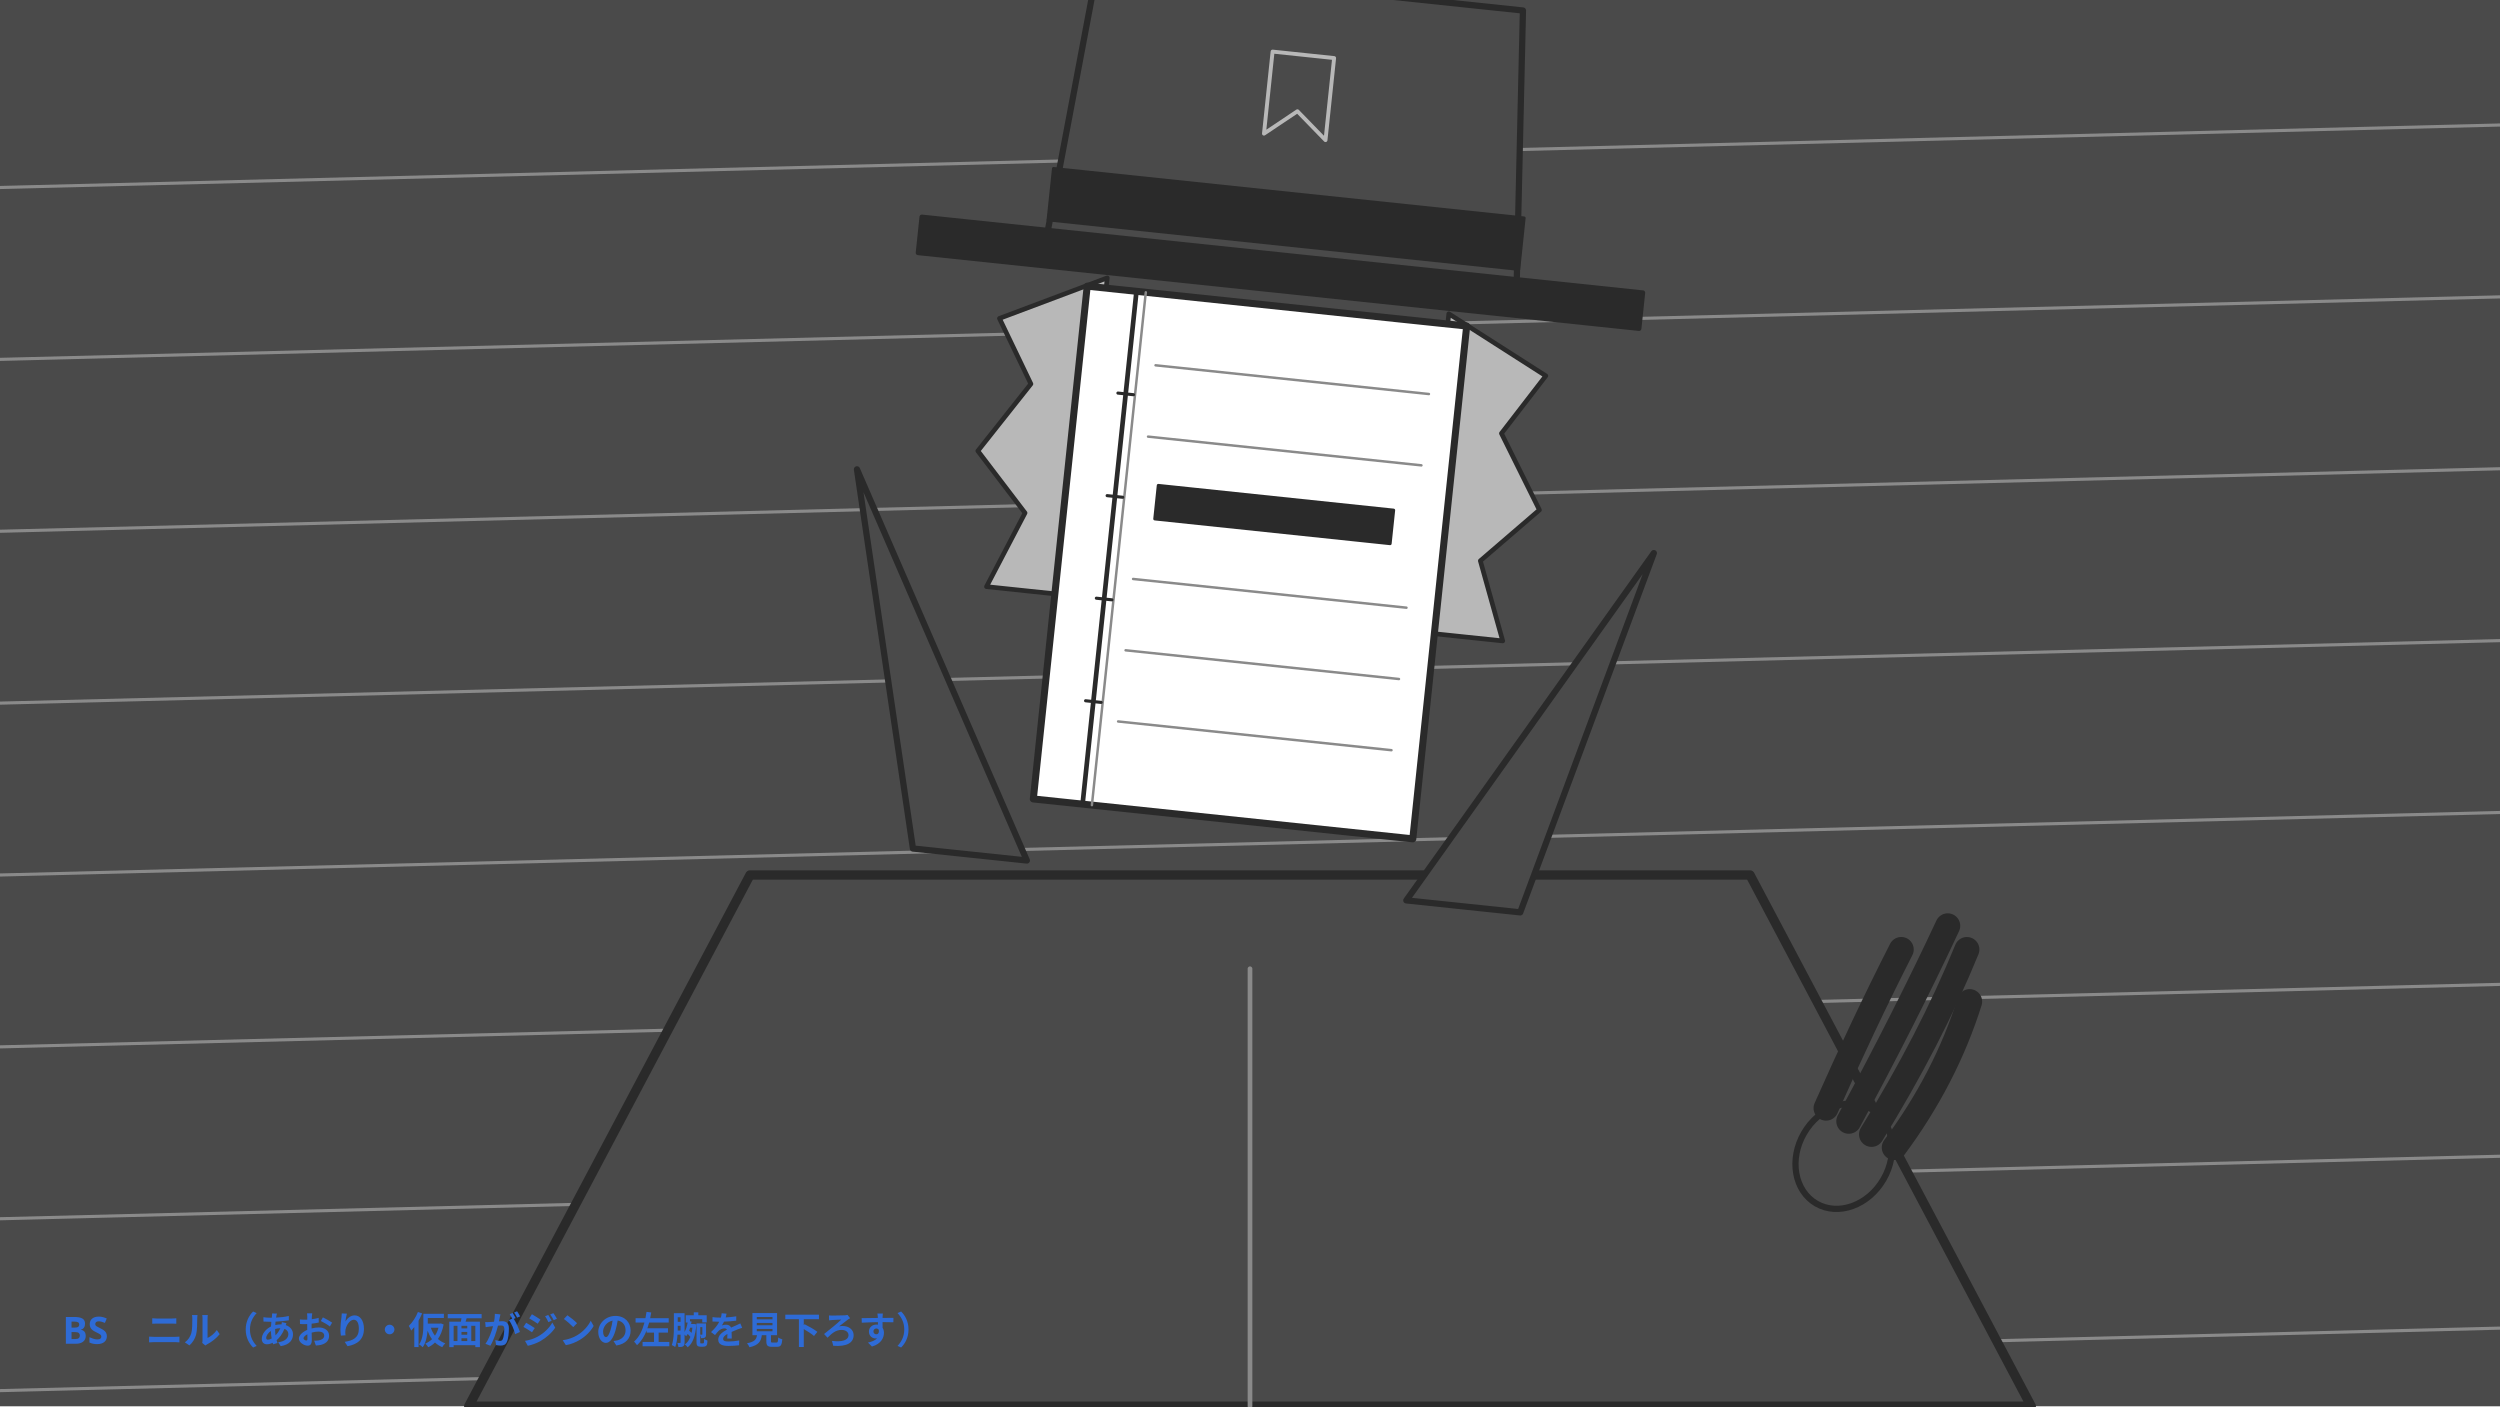
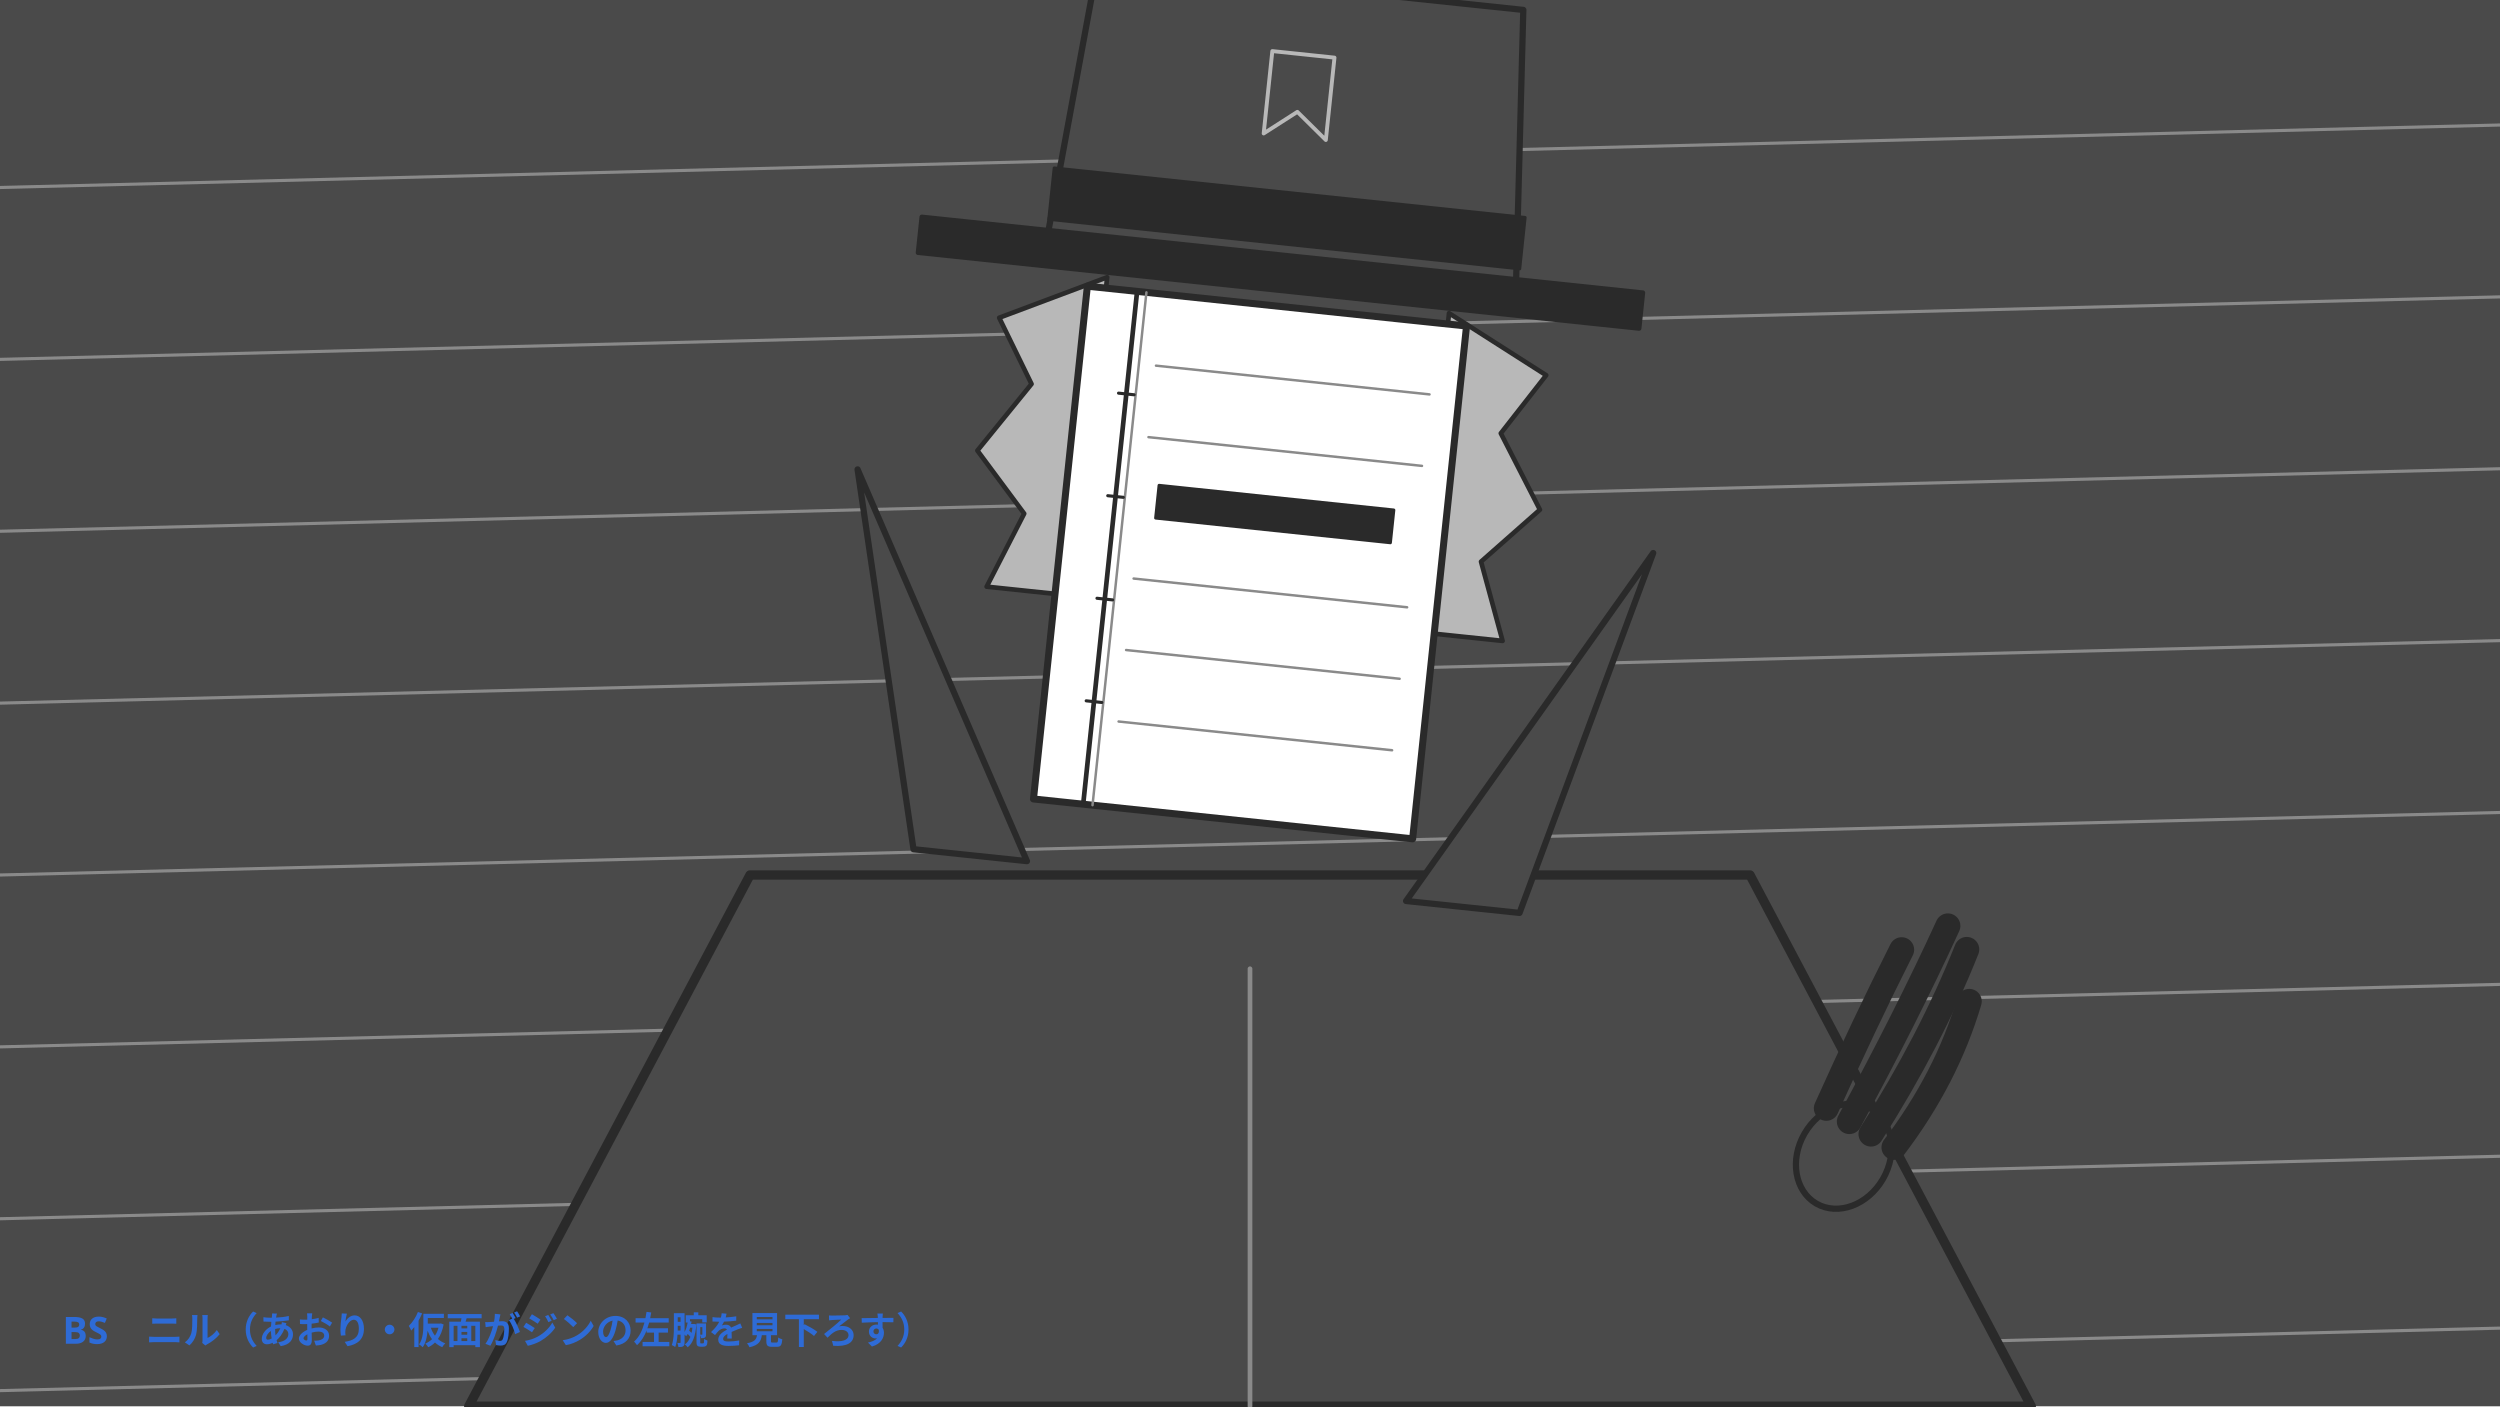
<svg xmlns="http://www.w3.org/2000/svg" viewBox="0 0 1600 900">
  <rect x="0" y="0" width="1600" height="900" fill="#FFFFFF" />
-   <path d="M0 0 h1600 v900 h-1600 Z" fill="#4A4A4A" />
-   <path d="M0 120 L1600 80" fill="none" stroke="#8A8A8A" stroke-width="2" stroke-linejoin="round" stroke-linecap="round" />
-   <path d="M0 230 L1600 190" fill="none" stroke="#8A8A8A" stroke-width="2" stroke-linejoin="round" stroke-linecap="round" />
-   <path d="M0 340 L1600 300" fill="none" stroke="#8A8A8A" stroke-width="2" stroke-linejoin="round" stroke-linecap="round" />
-   <path d="M0 450 L1600 410" fill="none" stroke="#8A8A8A" stroke-width="2" stroke-linejoin="round" stroke-linecap="round" />
-   <path d="M0 560 L1600 520" fill="none" stroke="#8A8A8A" stroke-width="2" stroke-linejoin="round" stroke-linecap="round" />
-   <path d="M0 670 L1600 630" fill="none" stroke="#8A8A8A" stroke-width="2" stroke-linejoin="round" stroke-linecap="round" />
-   <path d="M0 780 L1600 740" fill="none" stroke="#8A8A8A" stroke-width="2" stroke-linejoin="round" stroke-linecap="round" />
-   <path d="M0 890 L1600 850" fill="none" stroke="#8A8A8A" stroke-width="2" stroke-linejoin="round" stroke-linecap="round" />
-   <path d="M300 900 L480 560 L1120 560 L1300 900 Z" fill="#4A4A4A" stroke="#2A2A2A" stroke-width="6" stroke-linejoin="round" stroke-linecap="round" />
-   <path d="M800 620 L800 900" fill="none" stroke="#8A8A8A" stroke-width="3" stroke-linejoin="round" stroke-linecap="round" />
-   <g transform="rotate(6 800 360)">
-     <path d="M690.1 188.4 L624.2 221.4 L648.6 261 L619.3 307.2 L653.5 343.5 L633.9 393 L690.1 393 Z" fill="#B8B8B8" stroke="#2A2A2A" stroke-width="3" stroke-linejoin="round" stroke-linecap="round" />
-     <path d="M909.9 188.4 L975.8 221.4 L951.4 261 L980.7 307.2 L946.5 343.5 L966.1 393 L909.9 393 Z" fill="#B8B8B8" stroke="#2A2A2A" stroke-width="3" stroke-linejoin="round" stroke-linecap="round" />
-     <path d="M648.6 168.6 L663.2 -9.6 L936.8 -9.6 L951.4 168.6 Z" fill="#4A4A4A" stroke="#2A2A2A" stroke-width="4" stroke-linejoin="round" stroke-linecap="round" />
-     <path d="M648.6 122.4 h302.8 v33 h-302.8 Z" fill="#2A2A2A" stroke="#2A2A2A" stroke-width="2" stroke-linejoin="round" stroke-linecap="round" />
-     <path d="M568 162 h464 v23.1 h-464 Z" fill="#2A2A2A" stroke="#2A2A2A" stroke-width="3" stroke-linejoin="round" stroke-linecap="round" />
-     <path d="M780.2 33.3 L780.2 86.1 L800 69.6 L819.8 86.1 L819.8 33.3 Z" fill="none" stroke="#B8B8B8" stroke-width="2.5" stroke-linejoin="round" stroke-linecap="round" />
-     <path d="M677.9 195 h244.2 v330 h-244.2 Z" fill="#FFFFFF" stroke="#2A2A2A" stroke-width="4.5" stroke-linejoin="round" stroke-linecap="round" />
-     <path d="M726.7 240.8 L902.6 240.8" fill="none" stroke="#8A8A8A" stroke-width="1.6" stroke-linejoin="round" stroke-linecap="round" />
-     <path d="M726.7 286.7 L902.6 286.7" fill="none" stroke="#8A8A8A" stroke-width="1.6" stroke-linejoin="round" stroke-linecap="round" />
-     <path d="M726.7 378.3 L902.6 378.3" fill="none" stroke="#8A8A8A" stroke-width="1.6" stroke-linejoin="round" stroke-linecap="round" />
-     <path d="M726.7 424.2 L902.6 424.2" fill="none" stroke="#8A8A8A" stroke-width="1.6" stroke-linejoin="round" stroke-linecap="round" />
-     <path d="M726.7 470 L902.6 470" fill="none" stroke="#8A8A8A" stroke-width="1.6" stroke-linejoin="round" stroke-linecap="round" />
-     <path d="M709.6 195 L709.6 525" fill="none" stroke="#2A2A2A" stroke-width="3" stroke-linejoin="round" stroke-linecap="round" />
-     <path d="M715.6 195 L715.6 525" fill="none" stroke="#8A8A8A" stroke-width="1.6" stroke-linejoin="round" stroke-linecap="round" />
-     <path d="M704.6 261 L714.6 261" fill="none" stroke="#2A2A2A" stroke-width="2" stroke-linejoin="round" stroke-linecap="round" />
-     <path d="M704.6 327 L714.6 327" fill="none" stroke="#2A2A2A" stroke-width="2" stroke-linejoin="round" stroke-linecap="round" />
-     <path d="M704.6 393 L714.6 393" fill="none" stroke="#2A2A2A" stroke-width="2" stroke-linejoin="round" stroke-linecap="round" />
-     <path d="M704.6 459 L714.6 459" fill="none" stroke="#2A2A2A" stroke-width="2" stroke-linejoin="round" stroke-linecap="round" />
-     <path d="M736.5 317.1 h151.4 v21.5 h-151.4 Z" fill="#2A2A2A" stroke="#2A2A2A" stroke-width="2" stroke-linejoin="round" stroke-linecap="round" />
-     <path d="M677.9 564.6 L543.6 327 L604.6 564.6 Z" fill="#4A4A4A" stroke="#2A2A2A" stroke-width="4" stroke-linejoin="round" stroke-linecap="round" />
-     <path d="M922.1 564.6 L1056.4 327 L995.4 564.6 Z" fill="#4A4A4A" stroke="#2A2A2A" stroke-width="4" stroke-linejoin="round" stroke-linecap="round" />
+   <g stroke-linejoin="round" stroke-linecap="round">
+     <path d="M0 0 h1600 v900 h-1600 Z" fill="#4A4A4A" />
+     <path d="M0 120 L1600 80" fill="none" stroke="#8A8A8A" stroke-width="2" />
+     <path d="M0 230 L1600 190" fill="none" stroke="#8A8A8A" stroke-width="2" />
+     <path d="M0 340 L1600 300" fill="none" stroke="#8A8A8A" stroke-width="2" />
+     <path d="M0 450 L1600 410" fill="none" stroke="#8A8A8A" stroke-width="2" />
+     <path d="M0 560 L1600 520" fill="none" stroke="#8A8A8A" stroke-width="2" />
+     <path d="M0 670 L1600 630" fill="none" stroke="#8A8A8A" stroke-width="2" />
+     <path d="M0 780 L1600 740" fill="none" stroke="#8A8A8A" stroke-width="2" />
+     <path d="M0 890 L1600 850" fill="none" stroke="#8A8A8A" stroke-width="2" />
+     <path d="M300 900 L480 560 L1120 560 L1300 900 Z" fill="#4A4A4A" stroke="#2A2A2A" stroke-width="6" />
+     <path d="M800 620 L800 900" fill="none" stroke="#8A8A8A" stroke-width="3" />
+     <g transform="rotate(6 800 360)">
+       <path d="M690 188 L624 221 L649 261 L619 307 L653 344 L634 393 L690 393 Z" fill="#B8B8B8" stroke="#2A2A2A" stroke-width="3" />
+       <path d="M910 188 L976 221 L951 261 L981 307 L947 344 L966 393 L910 393 Z" fill="#B8B8B8" stroke="#2A2A2A" stroke-width="3" />
+       <path d="M649 169 L663 -10 L937 -10 L951 169 Z" fill="#4A4A4A" stroke="#2A2A2A" stroke-width="4" />
+       <path d="M649 122 h303 v33 h-303 Z" fill="#2A2A2A" stroke="#2A2A2A" stroke-width="2" />
+       <path d="M568 162 h464 v23 h-464 Z" fill="#2A2A2A" stroke="#2A2A2A" stroke-width="3" />
+       <path d="M780 33 L780 86 L800 70 L820 86 L820 33 Z" fill="none" stroke="#B8B8B8" stroke-width="2.5" />
+       <path d="M678 195 h244 v330 h-244 Z" fill="#FFFFFF" stroke="#2A2A2A" stroke-width="4.5" />
+       <path d="M727 241 L903 241" fill="none" stroke="#8A8A8A" stroke-width="1.6" />
+       <path d="M727 287 L903 287" fill="none" stroke="#8A8A8A" stroke-width="1.6" />
+       <path d="M727 378 L903 378" fill="none" stroke="#8A8A8A" stroke-width="1.6" />
+       <path d="M727 424 L903 424" fill="none" stroke="#8A8A8A" stroke-width="1.6" />
+       <path d="M727 470 L903 470" fill="none" stroke="#8A8A8A" stroke-width="1.6" />
+       <path d="M710 195 L710 525" fill="none" stroke="#2A2A2A" stroke-width="3" />
+       <path d="M716 195 L716 525" fill="none" stroke="#8A8A8A" stroke-width="1.6" />
+       <path d="M705 261 L715 261" fill="none" stroke="#2A2A2A" stroke-width="2" />
+       <path d="M705 327 L715 327" fill="none" stroke="#2A2A2A" stroke-width="2" />
+       <path d="M705 393 L715 393" fill="none" stroke="#2A2A2A" stroke-width="2" />
+       <path d="M705 459 L715 459" fill="none" stroke="#2A2A2A" stroke-width="2" />
+       <path d="M737 317 h151 v21 h-151 Z" fill="#2A2A2A" stroke="#2A2A2A" stroke-width="2" />
+       <path d="M678 565 L544 327 L605 565 Z" fill="#4A4A4A" stroke="#2A2A2A" stroke-width="4" />
+       <path d="M922 565 L1056 327 L995 565 Z" fill="#4A4A4A" stroke="#2A2A2A" stroke-width="4" />
+     </g>
+     <g transform="translate(1180 740) rotate(-60)">
+       <path d="M-35 0 A35 29 0 1 0 35 0 A35 29 0 1 0 -35 0 Z" fill="#4A4A4A" stroke="#2A2A2A" stroke-width="4" />
+       <path d="M21 -25 Q80 -31 133 -34" fill="none" stroke="#2A2A2A" stroke-width="16" />
+       <path d="M21 -8 Q97 -10 161 -16" fill="none" stroke="#2A2A2A" stroke-width="16" />
+       <path d="M21 8 Q92 11 154 2" fill="none" stroke="#2A2A2A" stroke-width="16" />
+       <path d="M21 25 Q76 32 126 20" fill="none" stroke="#2A2A2A" stroke-width="16" />
+     </g>
+     <text x="40" y="860" font-family="Zen Kaku Gothic New, IBM Plex Mono, IPAGothic, sans-serif" font-size="24" fill="#2E6BD6" font-weight="bold">BS　ニル（あおり・仮面がジンの左腕を見下ろす）</text>
  </g>
-   <g transform="translate(1180 740) rotate(-60)">
-     <path d="M-35 0 A35 29.4 0 1 0 35 0 A35 29.4 0 1 0 -35 0 Z" fill="#4A4A4A" stroke="#2A2A2A" stroke-width="4" stroke-linejoin="round" stroke-linecap="round" />
-     <path d="M21 -25.2 Q79.8 -31.5 133 -34.3" fill="none" stroke="#2A2A2A" stroke-width="16" stroke-linejoin="round" stroke-linecap="round" />
-     <path d="M21 -8.4 Q96.6 -10.5 161 -16.1" fill="none" stroke="#2A2A2A" stroke-width="16" stroke-linejoin="round" stroke-linecap="round" />
-     <path d="M21 8.4 Q92.4 10.5 154 2.1" fill="none" stroke="#2A2A2A" stroke-width="16" stroke-linejoin="round" stroke-linecap="round" />
-     <path d="M21 25.2 Q75.6 31.5 126 20.3" fill="none" stroke="#2A2A2A" stroke-width="16" stroke-linejoin="round" stroke-linecap="round" />
-   </g>
-   <text x="40" y="860" font-family="Zen Kaku Gothic New, IBM Plex Mono, IPAGothic, sans-serif" font-size="24" fill="#2E6BD6" font-weight="bold">BS　ニル（あおり・仮面がジンの左腕を見下ろす）</text>
</svg>
